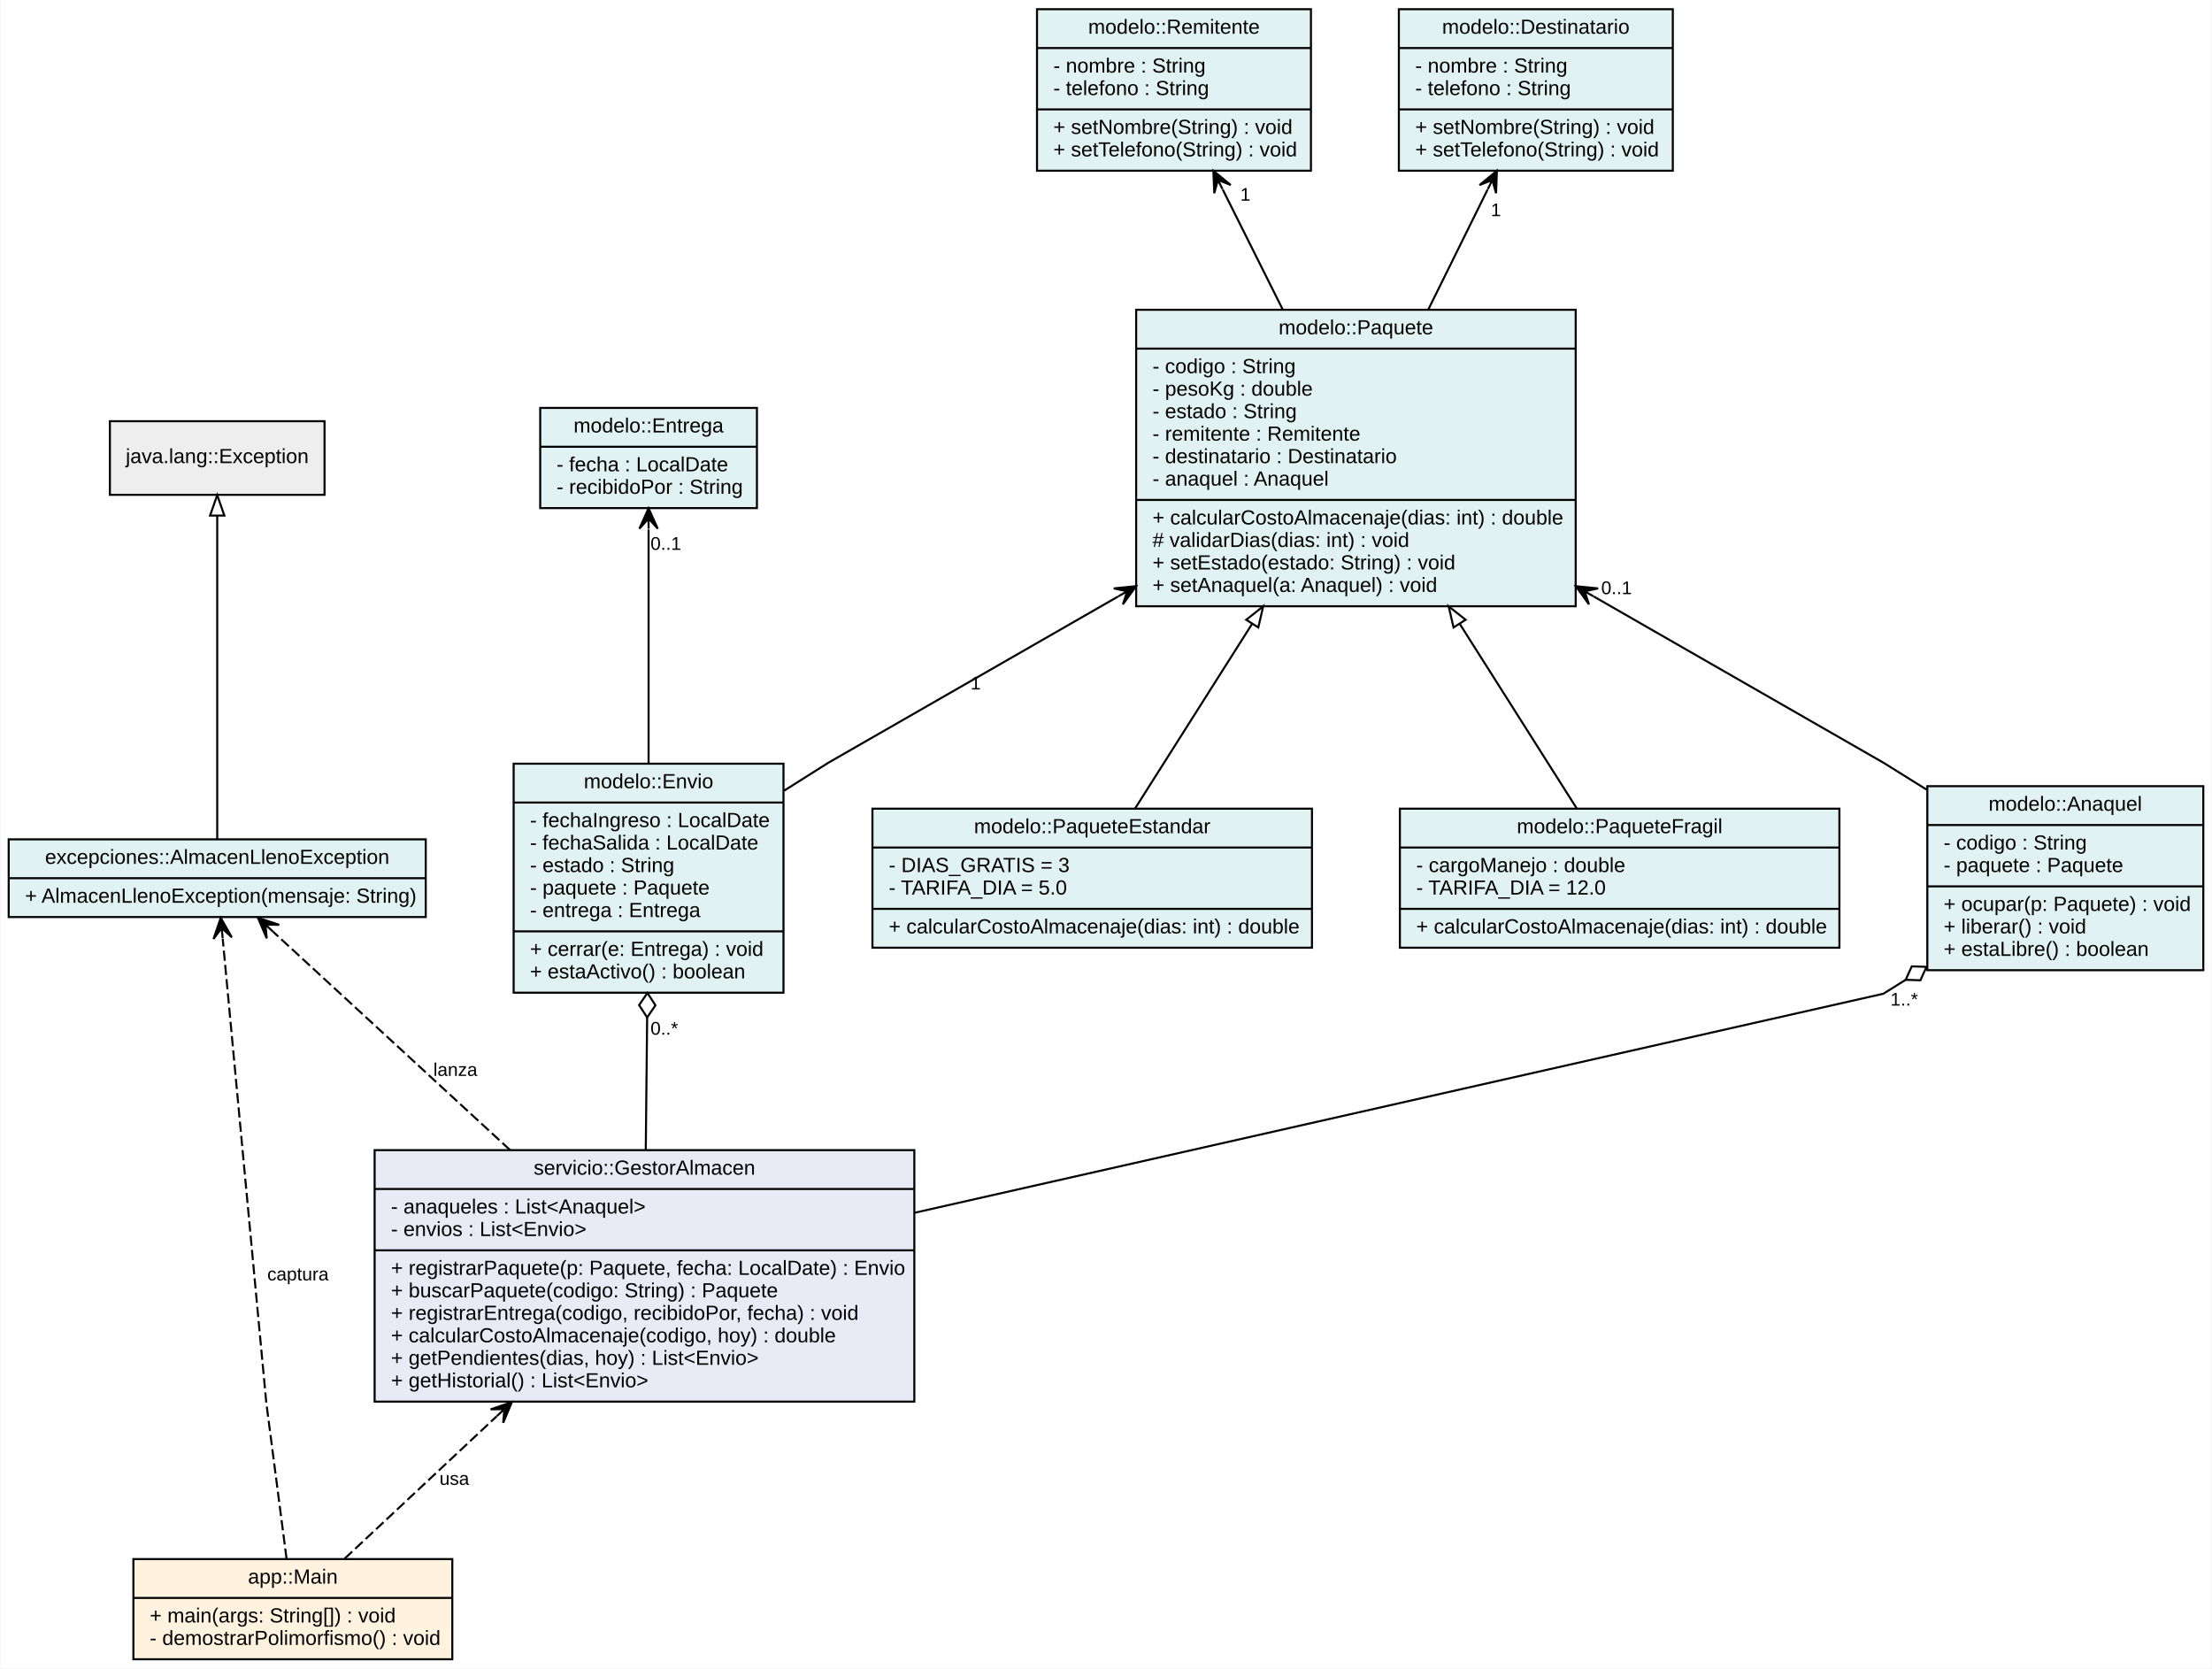
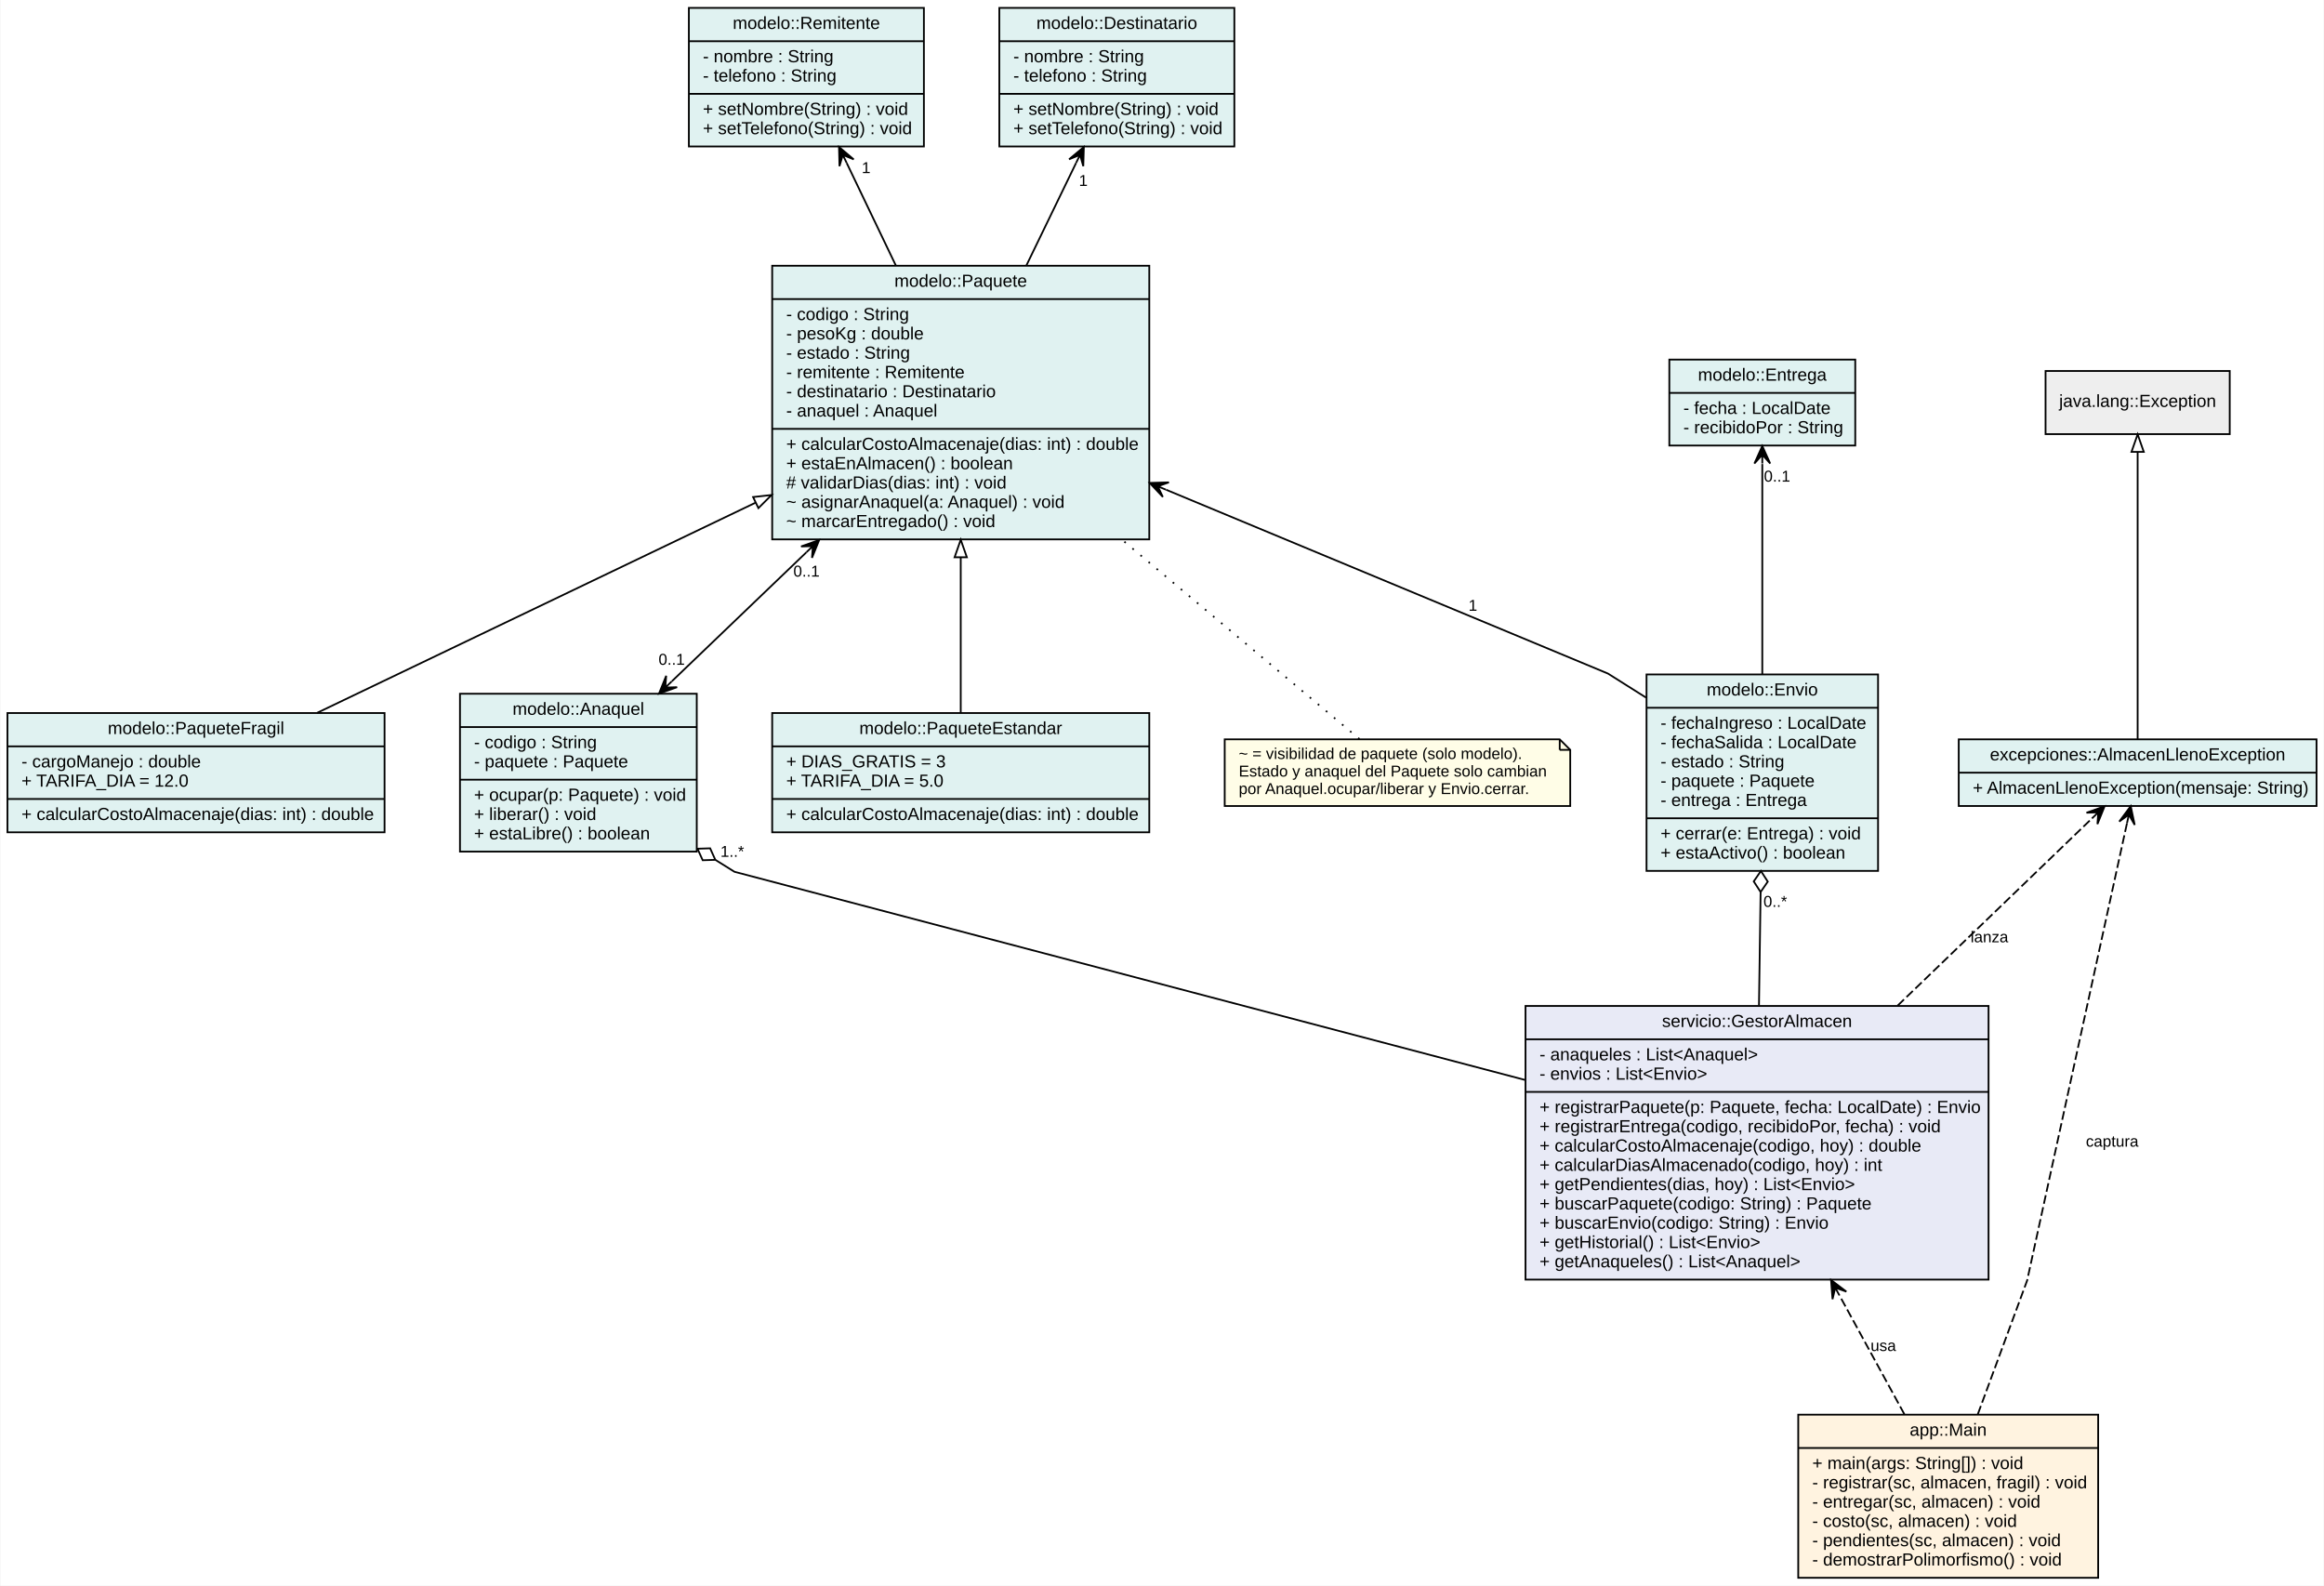
- <svg xmlns="http://www.w3.org/2000/svg" width="1082pt" height="816pt" viewBox="0.00 0.00 1081.50 816.00">
-   <g id="graph0" class="graph" transform="scale(1 1) rotate(0) translate(4 812)">
-     <polygon fill="white" stroke="transparent" points="-4,4 -4,-812 1077.5,-812 1077.5,4 -4,4" />
+ <svg xmlns="http://www.w3.org/2000/svg" width="1325pt" height="904pt" viewBox="0.00 0.00 1324.50 904.00">
+   <g id="graph0" class="graph" transform="scale(1 1) rotate(0) translate(4 900)">
+     <polygon fill="white" stroke="transparent" points="-4,4 -4,-900 1320.5,-900 1320.5,4 -4,4" />
    <g id="node1" class="node">
-       <polygon fill="#fff3e0" stroke="black" points="61,-0.5 61,-49.5 217,-49.5 217,-0.5 61,-0.5" />
-       <text text-anchor="middle" x="139" y="-37.5" font-family="Arial" font-size="10.00">app::Main</text>
-       <polyline fill="none" stroke="black" points="61,-30.5 217,-30.5 " />
-       <text text-anchor="start" x="69" y="-18.5" font-family="Arial" font-size="10.00">+ main(args: String[]) : void</text>
-       <text text-anchor="start" x="69" y="-7.5" font-family="Arial" font-size="10.00">- demostrarPolimorfismo() : void</text>
+       <polygon fill="#fff3e0" stroke="black" points="1021,-0.5 1021,-93.5 1192,-93.5 1192,-0.5 1021,-0.5" />
+       <text text-anchor="middle" x="1106.5" y="-81.5" font-family="Arial" font-size="10.00">app::Main</text>
+       <polyline fill="none" stroke="black" points="1021,-74.5 1192,-74.5 " />
+       <text text-anchor="start" x="1029" y="-62.5" font-family="Arial" font-size="10.00">+ main(args: String[]) : void</text>
+       <text text-anchor="start" x="1029" y="-51.5" font-family="Arial" font-size="10.00">- registrar(sc, almacen, fragil) : void</text>
+       <text text-anchor="start" x="1029" y="-40.5" font-family="Arial" font-size="10.00">- entregar(sc, almacen) : void</text>
+       <text text-anchor="start" x="1029" y="-29.5" font-family="Arial" font-size="10.00">- costo(sc, almacen) : void</text>
+       <text text-anchor="start" x="1029" y="-18.5" font-family="Arial" font-size="10.00">- pendientes(sc, almacen) : void</text>
+       <text text-anchor="start" x="1029" y="-7.5" font-family="Arial" font-size="10.00">- demostrarPolimorfismo() : void</text>
    </g>
    <g id="node2" class="node">
-       <polygon fill="#e8eaf6" stroke="black" points="179,-126.5 179,-249.5 443,-249.5 443,-126.5 179,-126.5" />
-       <text text-anchor="middle" x="311" y="-237.5" font-family="Arial" font-size="10.00">servicio::GestorAlmacen</text>
-       <polyline fill="none" stroke="black" points="179,-230.5 443,-230.5 " />
-       <text text-anchor="start" x="187" y="-218.5" font-family="Arial" font-size="10.00">- anaqueles : List&lt;Anaquel&gt;</text>
-       <text text-anchor="start" x="187" y="-207.5" font-family="Arial" font-size="10.00">- envios : List&lt;Envio&gt;</text>
-       <polyline fill="none" stroke="black" points="179,-200.5 443,-200.5 " />
-       <text text-anchor="start" x="187" y="-188.5" font-family="Arial" font-size="10.00">+ registrarPaquete(p: Paquete, fecha: LocalDate) : Envio</text>
-       <text text-anchor="start" x="187" y="-177.5" font-family="Arial" font-size="10.00">+ buscarPaquete(codigo: String) : Paquete</text>
-       <text text-anchor="start" x="187" y="-166.5" font-family="Arial" font-size="10.00">+ registrarEntrega(codigo, recibidoPor, fecha) : void</text>
-       <text text-anchor="start" x="187" y="-155.5" font-family="Arial" font-size="10.00">+ calcularCostoAlmacenaje(codigo, hoy) : double</text>
-       <text text-anchor="start" x="187" y="-144.5" font-family="Arial" font-size="10.00">+ getPendientes(dias, hoy) : List&lt;Envio&gt;</text>
-       <text text-anchor="start" x="187" y="-133.5" font-family="Arial" font-size="10.00">+ getHistorial() : List&lt;Envio&gt;</text>
+       <polygon fill="#e8eaf6" stroke="black" points="865.5,-170.5 865.5,-326.5 1129.5,-326.5 1129.5,-170.5 865.5,-170.5" />
+       <text text-anchor="middle" x="997.5" y="-314.5" font-family="Arial" font-size="10.00">servicio::GestorAlmacen</text>
+       <polyline fill="none" stroke="black" points="865.5,-307.5 1129.5,-307.5 " />
+       <text text-anchor="start" x="873.5" y="-295.5" font-family="Arial" font-size="10.00">- anaqueles : List&lt;Anaquel&gt;</text>
+       <text text-anchor="start" x="873.5" y="-284.5" font-family="Arial" font-size="10.00">- envios : List&lt;Envio&gt;</text>
+       <polyline fill="none" stroke="black" points="865.5,-277.5 1129.5,-277.5 " />
+       <text text-anchor="start" x="873.5" y="-265.5" font-family="Arial" font-size="10.00">+ registrarPaquete(p: Paquete, fecha: LocalDate) : Envio</text>
+       <text text-anchor="start" x="873.5" y="-254.5" font-family="Arial" font-size="10.00">+ registrarEntrega(codigo, recibidoPor, fecha) : void</text>
+       <text text-anchor="start" x="873.5" y="-243.5" font-family="Arial" font-size="10.00">+ calcularCostoAlmacenaje(codigo, hoy) : double</text>
+       <text text-anchor="start" x="873.5" y="-232.5" font-family="Arial" font-size="10.00">+ calcularDiasAlmacenado(codigo, hoy) : int</text>
+       <text text-anchor="start" x="873.5" y="-221.5" font-family="Arial" font-size="10.00">+ getPendientes(dias, hoy) : List&lt;Envio&gt;</text>
+       <text text-anchor="start" x="873.5" y="-210.5" font-family="Arial" font-size="10.00">+ buscarPaquete(codigo: String) : Paquete</text>
+       <text text-anchor="start" x="873.5" y="-199.5" font-family="Arial" font-size="10.00">+ buscarEnvio(codigo: String) : Envio</text>
+       <text text-anchor="start" x="873.5" y="-188.5" font-family="Arial" font-size="10.00">+ getHistorial() : List&lt;Envio&gt;</text>
+       <text text-anchor="start" x="873.5" y="-177.5" font-family="Arial" font-size="10.00">+ getAnaqueles() : List&lt;Anaquel&gt;</text>
    </g>
    <g id="edge4" class="edge">
-       <path fill="none" stroke="black" stroke-dasharray="5,2" d="M164.38,-49.76C184.02,-68.15 212.26,-94.57 238.71,-119.34" />
-       <polygon fill="black" stroke="black" points="246.12,-126.27 235.74,-122.72 242.47,-122.85 238.82,-119.44 238.82,-119.44 238.82,-119.44 242.47,-122.85 241.89,-116.15 246.12,-126.27 246.12,-126.27" />
-       <text text-anchor="middle" x="218" y="-85.8" font-family="Arial" font-size="9.00">usa</text>
+       <path fill="none" stroke="black" stroke-dasharray="5,2" d="M1081.49,-93.77C1070.51,-113.86 1057.25,-138.14 1044.54,-161.41" />
+       <polygon fill="black" stroke="black" points="1039.7,-170.27 1040.54,-159.33 1042.1,-165.88 1044.49,-161.49 1044.49,-161.49 1044.49,-161.49 1042.1,-165.88 1048.44,-163.65 1039.7,-170.27 1039.7,-170.27" />
+       <text text-anchor="middle" x="1069.5" y="-129.8" font-family="Arial" font-size="9.00">usa</text>
    </g>
    <g id="node3" class="node">
-       <polygon fill="#e0f2f1" stroke="black" points="0,-363.5 0,-401.5 204,-401.5 204,-363.5 0,-363.5" />
-       <text text-anchor="middle" x="102" y="-389.5" font-family="Arial" font-size="10.00">excepciones::AlmacenLlenoException</text>
-       <polyline fill="none" stroke="black" points="0,-382.5 204,-382.5 " />
-       <text text-anchor="start" x="8" y="-370.5" font-family="Arial" font-size="10.00">+ AlmacenLlenoException(mensaje: String)</text>
+       <polygon fill="#e0f2f1" stroke="black" points="1112.5,-440.5 1112.5,-478.5 1316.5,-478.5 1316.5,-440.5 1112.5,-440.5" />
+       <text text-anchor="middle" x="1214.5" y="-466.5" font-family="Arial" font-size="10.00">excepciones::AlmacenLlenoException</text>
+       <polyline fill="none" stroke="black" points="1112.5,-459.5 1316.5,-459.5 " />
+       <text text-anchor="start" x="1120.5" y="-447.5" font-family="Arial" font-size="10.00">+ AlmacenLlenoException(mensaje: String)</text>
    </g>
    <g id="edge5" class="edge">
-       <path fill="none" stroke="black" stroke-dasharray="5,2" d="M135.92,-49.7C132.07,-79.27 126,-126 126,-126 126,-126 110.95,-286.21 104.69,-352.9" />
-       <polygon fill="black" stroke="black" points="103.73,-363.13 100.18,-352.75 104.19,-358.15 104.66,-353.17 104.66,-353.17 104.66,-353.17 104.19,-358.15 109.14,-353.59 103.73,-363.13 103.73,-363.13" />
-       <text text-anchor="middle" x="141.5" y="-185.8" font-family="Arial" font-size="9.00">captura</text>
+       <path fill="none" stroke="black" stroke-dasharray="5,2" d="M1123.38,-93.78C1136.15,-128.39 1151.5,-170 1151.5,-170 1151.5,-170 1192.62,-358.32 1208.42,-430.66" />
+       <polygon fill="black" stroke="black" points="1210.56,-440.45 1204.03,-431.64 1209.49,-435.57 1208.43,-430.68 1208.43,-430.68 1208.43,-430.68 1209.49,-435.57 1212.82,-429.72 1210.56,-440.45 1210.56,-440.45" />
+       <text text-anchor="middle" x="1200" y="-246.3" font-family="Arial" font-size="9.00">captura</text>
    </g>
    <g id="edge6" class="edge">
-       <path fill="none" stroke="black" stroke-dasharray="5,2" d="M245.16,-249.64C206.06,-285.66 158.55,-329.42 129.29,-356.36" />
-       <polygon fill="black" stroke="black" points="121.91,-363.16 126.22,-353.08 125.59,-359.78 129.26,-356.39 129.26,-356.39 129.26,-356.39 125.59,-359.78 132.31,-359.7 121.91,-363.16 121.91,-363.16" />
-       <text text-anchor="middle" x="218.5" y="-285.8" font-family="Arial" font-size="9.00">lanza</text>
+       <path fill="none" stroke="black" stroke-dasharray="5,2" d="M1077.69,-326.73C1116.75,-364.36 1161.08,-407.05 1188.42,-433.38" />
+       <polygon fill="black" stroke="black" points="1195.67,-440.36 1185.34,-436.66 1192.06,-436.89 1188.46,-433.42 1188.46,-433.42 1188.46,-433.42 1192.06,-436.89 1191.58,-430.18 1195.67,-440.36 1195.67,-440.36" />
+       <text text-anchor="middle" x="1130" y="-362.8" font-family="Arial" font-size="9.00">lanza</text>
    </g>
    <g id="node10" class="node">
-       <polygon fill="#e0f2f1" stroke="black" points="938.5,-337.5 938.5,-427.5 1073.5,-427.5 1073.5,-337.5 938.5,-337.5" />
-       <text text-anchor="middle" x="1006" y="-415.5" font-family="Arial" font-size="10.00">modelo::Anaquel</text>
-       <polyline fill="none" stroke="black" points="938.5,-408.5 1073.5,-408.5 " />
-       <text text-anchor="start" x="946.5" y="-396.5" font-family="Arial" font-size="10.00">- codigo : String</text>
-       <text text-anchor="start" x="946.5" y="-385.5" font-family="Arial" font-size="10.00">- paquete : Paquete</text>
-       <polyline fill="none" stroke="black" points="938.5,-378.5 1073.5,-378.5 " />
-       <text text-anchor="start" x="946.5" y="-366.5" font-family="Arial" font-size="10.00">+ ocupar(p: Paquete) : void</text>
-       <text text-anchor="start" x="946.5" y="-355.5" font-family="Arial" font-size="10.00">+ liberar() : void</text>
-       <text text-anchor="start" x="946.5" y="-344.5" font-family="Arial" font-size="10.00">+ estaLibre() : boolean</text>
+       <polygon fill="#e0f2f1" stroke="black" points="258,-414.5 258,-504.5 393,-504.5 393,-414.5 258,-414.5" />
+       <text text-anchor="middle" x="325.5" y="-492.5" font-family="Arial" font-size="10.00">modelo::Anaquel</text>
+       <polyline fill="none" stroke="black" points="258,-485.5 393,-485.5 " />
+       <text text-anchor="start" x="266" y="-473.5" font-family="Arial" font-size="10.00">- codigo : String</text>
+       <text text-anchor="start" x="266" y="-462.5" font-family="Arial" font-size="10.00">- paquete : Paquete</text>
+       <polyline fill="none" stroke="black" points="258,-455.5 393,-455.5 " />
+       <text text-anchor="start" x="266" y="-443.5" font-family="Arial" font-size="10.00">+ ocupar(p: Paquete) : void</text>
+       <text text-anchor="start" x="266" y="-432.5" font-family="Arial" font-size="10.00">+ liberar() : void</text>
+       <text text-anchor="start" x="266" y="-421.5" font-family="Arial" font-size="10.00">+ estaLibre() : boolean</text>
    </g>
    <g id="edge7" class="edge">
-       <path fill="none" stroke="black" d="M443.24,-218.9C621.55,-259.21 917,-326 917,-326 917,-326 921.21,-328.63 927.8,-332.74" />
-       <polygon fill="none" stroke="black" points="927.91,-332.8 935.12,-332.58 938.09,-339.15 930.88,-339.37 927.91,-332.8" />
-       <text text-anchor="middle" x="927.18" y="-320.19" font-family="Arial" font-size="9.00">1..*</text>
+       <path fill="none" stroke="black" d="M865.21,-284.33C693.2,-329.62 414.5,-403 414.5,-403 414.5,-403 410.29,-405.63 403.7,-409.74" />
+       <polygon fill="none" stroke="black" points="403.59,-409.8 400.62,-416.37 393.41,-416.15 396.38,-409.58 403.59,-409.8" />
+       <text text-anchor="middle" x="413.26" y="-411.53" font-family="Arial" font-size="9.00">1..*</text>
    </g>
    <g id="node11" class="node">
-       <polygon fill="#e0f2f1" stroke="black" points="247,-326.5 247,-438.5 379,-438.5 379,-326.5 247,-326.5" />
-       <text text-anchor="middle" x="313" y="-426.5" font-family="Arial" font-size="10.00">modelo::Envio</text>
-       <polyline fill="none" stroke="black" points="247,-419.5 379,-419.5 " />
-       <text text-anchor="start" x="255" y="-407.5" font-family="Arial" font-size="10.00">- fechaIngreso : LocalDate</text>
-       <text text-anchor="start" x="255" y="-396.5" font-family="Arial" font-size="10.00">- fechaSalida : LocalDate</text>
-       <text text-anchor="start" x="255" y="-385.5" font-family="Arial" font-size="10.00">- estado : String</text>
-       <text text-anchor="start" x="255" y="-374.5" font-family="Arial" font-size="10.00">- paquete : Paquete</text>
-       <text text-anchor="start" x="255" y="-363.5" font-family="Arial" font-size="10.00">- entrega : Entrega</text>
-       <polyline fill="none" stroke="black" points="247,-356.5 379,-356.5 " />
-       <text text-anchor="start" x="255" y="-344.5" font-family="Arial" font-size="10.00">+ cerrar(e: Entrega) : void</text>
-       <text text-anchor="start" x="255" y="-333.5" font-family="Arial" font-size="10.00">+ estaActivo() : boolean</text>
+       <polygon fill="#e0f2f1" stroke="black" points="934.5,-403.5 934.5,-515.5 1066.5,-515.5 1066.5,-403.5 934.5,-403.5" />
+       <text text-anchor="middle" x="1000.5" y="-503.5" font-family="Arial" font-size="10.00">modelo::Envio</text>
+       <polyline fill="none" stroke="black" points="934.5,-496.5 1066.5,-496.5 " />
+       <text text-anchor="start" x="942.5" y="-484.5" font-family="Arial" font-size="10.00">- fechaIngreso : LocalDate</text>
+       <text text-anchor="start" x="942.5" y="-473.5" font-family="Arial" font-size="10.00">- fechaSalida : LocalDate</text>
+       <text text-anchor="start" x="942.5" y="-462.5" font-family="Arial" font-size="10.00">- estado : String</text>
+       <text text-anchor="start" x="942.5" y="-451.5" font-family="Arial" font-size="10.00">- paquete : Paquete</text>
+       <text text-anchor="start" x="942.5" y="-440.5" font-family="Arial" font-size="10.00">- entrega : Entrega</text>
+       <polyline fill="none" stroke="black" points="934.5,-433.5 1066.5,-433.5 " />
+       <text text-anchor="start" x="942.5" y="-421.5" font-family="Arial" font-size="10.00">+ cerrar(e: Entrega) : void</text>
+       <text text-anchor="start" x="942.5" y="-410.5" font-family="Arial" font-size="10.00">+ estaActivo() : boolean</text>
    </g>
    <g id="edge8" class="edge">
-       <path fill="none" stroke="black" d="M311.63,-249.64C311.84,-270.19 312.08,-293.25 312.3,-314.28" />
-       <polygon fill="none" stroke="black" points="312.3,-314.39 316.36,-320.34 312.43,-326.39 308.37,-320.43 312.3,-314.39" />
-       <text text-anchor="middle" x="320.69" y="-305.97" font-family="Arial" font-size="9.00">0..*</text>
+       <path fill="none" stroke="black" d="M998.61,-326.73C998.91,-347.92 999.24,-370.71 999.54,-391.29" />
+       <polygon fill="none" stroke="black" points="999.54,-391.45 1003.62,-397.39 999.71,-403.45 995.62,-397.51 999.54,-391.45" />
+       <text text-anchor="middle" x="1007.9" y="-383" font-family="Arial" font-size="9.00">0..*</text>
    </g>
    <g id="node4" class="node">
-       <polygon fill="#eeeeee" stroke="black" points="49.5,-570 49.5,-606 154.5,-606 154.5,-570 49.5,-570" />
-       <text text-anchor="middle" x="102" y="-585.5" font-family="Arial" font-size="10.00">java.lang::Exception</text>
+       <polygon fill="#eeeeee" stroke="black" points="1162,-652.5 1162,-688.5 1267,-688.5 1267,-652.5 1162,-652.5" />
+       <text text-anchor="middle" x="1214.5" y="-668" font-family="Arial" font-size="10.00">java.lang::Exception</text>
    </g>
    <g id="edge3" class="edge">
-       <path fill="none" stroke="black" d="M102,-401.56C102,-437.35 102,-517.48 102,-559.73" />
-       <polygon fill="none" stroke="black" points="98.5,-559.85 102,-569.85 105.5,-559.85 98.5,-559.85" />
+       <path fill="none" stroke="black" d="M1214.5,-478.68C1214.5,-515.49 1214.5,-598.98 1214.5,-642.3" />
+       <polygon fill="none" stroke="black" points="1211,-642.39 1214.5,-652.39 1218,-642.39 1211,-642.39" />
    </g>
    <g id="node5" class="node">
-       <polygon fill="#e0f2f1" stroke="black" points="551.5,-515.5 551.5,-660.5 766.5,-660.5 766.5,-515.5 551.5,-515.5" />
-       <text text-anchor="middle" x="659" y="-648.5" font-family="Arial" font-size="10.00">modelo::Paquete</text>
-       <polyline fill="none" stroke="black" points="551.5,-641.5 766.5,-641.5 " />
-       <text text-anchor="start" x="559.5" y="-629.5" font-family="Arial" font-size="10.00">- codigo : String</text>
-       <text text-anchor="start" x="559.5" y="-618.5" font-family="Arial" font-size="10.00">- pesoKg : double</text>
-       <text text-anchor="start" x="559.5" y="-607.5" font-family="Arial" font-size="10.00">- estado : String</text>
-       <text text-anchor="start" x="559.5" y="-596.5" font-family="Arial" font-size="10.00">- remitente : Remitente</text>
-       <text text-anchor="start" x="559.5" y="-585.5" font-family="Arial" font-size="10.00">- destinatario : Destinatario</text>
-       <text text-anchor="start" x="559.5" y="-574.5" font-family="Arial" font-size="10.00">- anaquel : Anaquel</text>
-       <polyline fill="none" stroke="black" points="551.5,-567.5 766.5,-567.5 " />
-       <text text-anchor="start" x="559.5" y="-555.5" font-family="Arial" font-size="10.00">+ calcularCostoAlmacenaje(dias: int) : double</text>
-       <text text-anchor="start" x="559.5" y="-544.5" font-family="Arial" font-size="10.00"># validarDias(dias: int) : void</text>
-       <text text-anchor="start" x="559.5" y="-533.5" font-family="Arial" font-size="10.00">+ setEstado(estado: String) : void</text>
-       <text text-anchor="start" x="559.5" y="-522.5" font-family="Arial" font-size="10.00">+ setAnaquel(a: Anaquel) : void</text>
+       <polygon fill="#e0f2f1" stroke="black" points="436,-592.5 436,-748.5 651,-748.5 651,-592.5 436,-592.5" />
+       <text text-anchor="middle" x="543.5" y="-736.5" font-family="Arial" font-size="10.00">modelo::Paquete</text>
+       <polyline fill="none" stroke="black" points="436,-729.5 651,-729.5 " />
+       <text text-anchor="start" x="444" y="-717.5" font-family="Arial" font-size="10.00">- codigo : String</text>
+       <text text-anchor="start" x="444" y="-706.5" font-family="Arial" font-size="10.00">- pesoKg : double</text>
+       <text text-anchor="start" x="444" y="-695.5" font-family="Arial" font-size="10.00">- estado : String</text>
+       <text text-anchor="start" x="444" y="-684.5" font-family="Arial" font-size="10.00">- remitente : Remitente</text>
+       <text text-anchor="start" x="444" y="-673.5" font-family="Arial" font-size="10.00">- destinatario : Destinatario</text>
+       <text text-anchor="start" x="444" y="-662.5" font-family="Arial" font-size="10.00">- anaquel : Anaquel</text>
+       <polyline fill="none" stroke="black" points="436,-655.5 651,-655.5 " />
+       <text text-anchor="start" x="444" y="-643.5" font-family="Arial" font-size="10.00">+ calcularCostoAlmacenaje(dias: int) : double</text>
+       <text text-anchor="start" x="444" y="-632.5" font-family="Arial" font-size="10.00">+ estaEnAlmacen() : boolean</text>
+       <text text-anchor="start" x="444" y="-621.5" font-family="Arial" font-size="10.00"># validarDias(dias: int) : void</text>
+       <text text-anchor="start" x="444" y="-610.5" font-family="Arial" font-size="10.00">~ asignarAnaquel(a: Anaquel) : void</text>
+       <text text-anchor="start" x="444" y="-599.5" font-family="Arial" font-size="10.00">~ marcarEntregado() : void</text>
    </g>
    <g id="node8" class="node">
-       <polygon fill="#e0f2f1" stroke="black" points="503,-728.5 503,-807.5 637,-807.5 637,-728.5 503,-728.5" />
-       <text text-anchor="middle" x="570" y="-795.5" font-family="Arial" font-size="10.00">modelo::Remitente</text>
-       <polyline fill="none" stroke="black" points="503,-788.5 637,-788.5 " />
-       <text text-anchor="start" x="511" y="-776.5" font-family="Arial" font-size="10.00">- nombre : String</text>
-       <text text-anchor="start" x="511" y="-765.5" font-family="Arial" font-size="10.00">- telefono : String</text>
-       <polyline fill="none" stroke="black" points="503,-758.5 637,-758.5 " />
-       <text text-anchor="start" x="511" y="-746.5" font-family="Arial" font-size="10.00">+ setNombre(String) : void</text>
-       <text text-anchor="start" x="511" y="-735.5" font-family="Arial" font-size="10.00">+ setTelefono(String) : void</text>
+       <polygon fill="#e0f2f1" stroke="black" points="388.5,-816.5 388.5,-895.5 522.5,-895.5 522.5,-816.5 388.5,-816.5" />
+       <text text-anchor="middle" x="455.5" y="-883.5" font-family="Arial" font-size="10.00">modelo::Remitente</text>
+       <polyline fill="none" stroke="black" points="388.5,-876.5 522.5,-876.5 " />
+       <text text-anchor="start" x="396.5" y="-864.5" font-family="Arial" font-size="10.00">- nombre : String</text>
+       <text text-anchor="start" x="396.5" y="-853.5" font-family="Arial" font-size="10.00">- telefono : String</text>
+       <polyline fill="none" stroke="black" points="388.5,-846.5 522.5,-846.5 " />
+       <text text-anchor="start" x="396.5" y="-834.5" font-family="Arial" font-size="10.00">+ setNombre(String) : void</text>
+       <text text-anchor="start" x="396.5" y="-823.5" font-family="Arial" font-size="10.00">+ setTelefono(String) : void</text>
    </g>
    <g id="edge12" class="edge">
-       <path fill="none" stroke="black" d="M623.19,-660.63C613.31,-680.37 602.85,-701.3 593.84,-719.33" />
-       <polygon fill="black" stroke="black" points="589.27,-728.47 589.71,-717.51 591.5,-723.99 593.74,-719.52 593.74,-719.52 593.74,-719.52 591.5,-723.99 597.76,-721.53 589.27,-728.47 589.27,-728.47" />
-       <text text-anchor="middle" x="604.93" y="-713.83" font-family="Arial" font-size="9.00">1</text>
+       <path fill="none" stroke="black" d="M506.56,-748.52C497.03,-768.4 487.04,-789.23 478.46,-807.13" />
+       <polygon fill="black" stroke="black" points="474.1,-816.21 474.37,-805.25 476.26,-811.7 478.43,-807.19 478.43,-807.19 478.43,-807.19 476.26,-811.7 482.48,-809.14 474.1,-816.21 474.1,-816.21" />
+       <text text-anchor="middle" x="489.56" y="-801.32" font-family="Arial" font-size="9.00">1</text>
    </g>
    <g id="node9" class="node">
-       <polygon fill="#e0f2f1" stroke="black" points="680,-728.5 680,-807.5 814,-807.5 814,-728.5 680,-728.5" />
-       <text text-anchor="middle" x="747" y="-795.5" font-family="Arial" font-size="10.00">modelo::Destinatario</text>
-       <polyline fill="none" stroke="black" points="680,-788.5 814,-788.5 " />
-       <text text-anchor="start" x="688" y="-776.5" font-family="Arial" font-size="10.00">- nombre : String</text>
-       <text text-anchor="start" x="688" y="-765.5" font-family="Arial" font-size="10.00">- telefono : String</text>
-       <polyline fill="none" stroke="black" points="680,-758.5 814,-758.5 " />
-       <text text-anchor="start" x="688" y="-746.5" font-family="Arial" font-size="10.00">+ setNombre(String) : void</text>
-       <text text-anchor="start" x="688" y="-735.5" font-family="Arial" font-size="10.00">+ setTelefono(String) : void</text>
+       <polygon fill="#e0f2f1" stroke="black" points="565.5,-816.5 565.5,-895.5 699.5,-895.5 699.5,-816.5 565.5,-816.5" />
+       <text text-anchor="middle" x="632.5" y="-883.5" font-family="Arial" font-size="10.00">modelo::Destinatario</text>
+       <polyline fill="none" stroke="black" points="565.5,-876.5 699.5,-876.5 " />
+       <text text-anchor="start" x="573.5" y="-864.5" font-family="Arial" font-size="10.00">- nombre : String</text>
+       <text text-anchor="start" x="573.5" y="-853.5" font-family="Arial" font-size="10.00">- telefono : String</text>
+       <polyline fill="none" stroke="black" points="565.5,-846.5 699.5,-846.5 " />
+       <text text-anchor="start" x="573.5" y="-834.5" font-family="Arial" font-size="10.00">+ setNombre(String) : void</text>
+       <text text-anchor="start" x="573.5" y="-823.5" font-family="Arial" font-size="10.00">+ setTelefono(String) : void</text>
    </g>
    <g id="edge13" class="edge">
-       <path fill="none" stroke="black" d="M694.41,-660.63C704.17,-680.37 714.52,-701.3 723.43,-719.33" />
-       <polygon fill="black" stroke="black" points="727.95,-728.47 719.48,-721.5 725.73,-723.98 723.52,-719.5 723.52,-719.5 723.52,-719.5 725.73,-723.98 727.55,-717.51 727.95,-728.47 727.95,-728.47" />
-       <text text-anchor="middle" x="727.49" y="-706.27" font-family="Arial" font-size="9.00">1</text>
+       <path fill="none" stroke="black" d="M580.86,-748.52C590.5,-768.4 600.6,-789.23 609.28,-807.13" />
+       <polygon fill="black" stroke="black" points="613.69,-816.21 605.27,-809.18 611.51,-811.71 609.32,-807.21 609.32,-807.21 609.32,-807.21 611.51,-811.71 613.37,-805.25 613.69,-816.21 613.69,-816.21" />
+       <text text-anchor="middle" x="613.38" y="-794.01" font-family="Arial" font-size="9.00">1</text>
    </g>
    <g id="node6" class="node">
-       <polygon fill="#e0f2f1" stroke="black" points="422.5,-348.5 422.5,-416.5 637.5,-416.5 637.5,-348.5 422.5,-348.5" />
-       <text text-anchor="middle" x="530" y="-404.5" font-family="Arial" font-size="10.00">modelo::PaqueteEstandar</text>
-       <polyline fill="none" stroke="black" points="422.5,-397.5 637.5,-397.5 " />
-       <text text-anchor="start" x="430.5" y="-385.5" font-family="Arial" font-size="10.00">- DIAS_GRATIS = 3</text>
-       <text text-anchor="start" x="430.5" y="-374.5" font-family="Arial" font-size="10.00">- TARIFA_DIA = 5.0</text>
-       <polyline fill="none" stroke="black" points="422.5,-367.5 637.5,-367.5 " />
-       <text text-anchor="start" x="430.5" y="-355.5" font-family="Arial" font-size="10.00">+ calcularCostoAlmacenaje(dias: int) : double</text>
+       <polygon fill="#e0f2f1" stroke="black" points="436,-425.5 436,-493.5 651,-493.5 651,-425.5 436,-425.5" />
+       <text text-anchor="middle" x="543.5" y="-481.5" font-family="Arial" font-size="10.00">modelo::PaqueteEstandar</text>
+       <polyline fill="none" stroke="black" points="436,-474.5 651,-474.5 " />
+       <text text-anchor="start" x="444" y="-462.5" font-family="Arial" font-size="10.00">+ DIAS_GRATIS = 3</text>
+       <text text-anchor="start" x="444" y="-451.5" font-family="Arial" font-size="10.00">+ TARIFA_DIA = 5.0</text>
+       <polyline fill="none" stroke="black" points="436,-444.5 651,-444.5 " />
+       <text text-anchor="start" x="444" y="-432.5" font-family="Arial" font-size="10.00">+ calcularCostoAlmacenaje(dias: int) : double</text>
    </g>
    <g id="edge1" class="edge">
-       <path fill="none" stroke="black" d="M551.01,-416.65C566.48,-441.05 588.19,-475.3 608.09,-506.69" />
-       <polygon fill="none" stroke="black" points="605.34,-508.89 613.65,-515.46 611.25,-505.14 605.34,-508.89" />
+       <path fill="none" stroke="black" d="M543.5,-493.62C543.5,-517.5 543.5,-550.93 543.5,-582.23" />
+       <polygon fill="none" stroke="black" points="540,-582.3 543.5,-592.3 547,-582.3 540,-582.3" />
    </g>
    <g id="node7" class="node">
-       <polygon fill="#e0f2f1" stroke="black" points="680.5,-348.5 680.5,-416.5 895.5,-416.5 895.5,-348.5 680.5,-348.5" />
-       <text text-anchor="middle" x="788" y="-404.5" font-family="Arial" font-size="10.00">modelo::PaqueteFragil</text>
-       <polyline fill="none" stroke="black" points="680.5,-397.5 895.5,-397.5 " />
-       <text text-anchor="start" x="688.5" y="-385.5" font-family="Arial" font-size="10.00">- cargoManejo : double</text>
-       <text text-anchor="start" x="688.5" y="-374.5" font-family="Arial" font-size="10.00">- TARIFA_DIA = 12.0</text>
-       <polyline fill="none" stroke="black" points="680.5,-367.5 895.5,-367.5 " />
-       <text text-anchor="start" x="688.5" y="-355.5" font-family="Arial" font-size="10.00">+ calcularCostoAlmacenaje(dias: int) : double</text>
+       <polygon fill="#e0f2f1" stroke="black" points="0,-425.5 0,-493.5 215,-493.5 215,-425.5 0,-425.5" />
+       <text text-anchor="middle" x="107.5" y="-481.5" font-family="Arial" font-size="10.00">modelo::PaqueteFragil</text>
+       <polyline fill="none" stroke="black" points="0,-474.5 215,-474.5 " />
+       <text text-anchor="start" x="8" y="-462.5" font-family="Arial" font-size="10.00">- cargoManejo : double</text>
+       <text text-anchor="start" x="8" y="-451.5" font-family="Arial" font-size="10.00">+ TARIFA_DIA = 12.0</text>
+       <polyline fill="none" stroke="black" points="0,-444.5 215,-444.5 " />
+       <text text-anchor="start" x="8" y="-432.5" font-family="Arial" font-size="10.00">+ calcularCostoAlmacenaje(dias: int) : double</text>
    </g>
    <g id="edge2" class="edge">
-       <path fill="none" stroke="black" d="M766.99,-416.65C751.52,-441.05 729.81,-475.3 709.91,-506.69" />
-       <polygon fill="none" stroke="black" points="706.75,-505.14 704.35,-515.46 712.66,-508.89 706.75,-505.14" />
+       <path fill="none" stroke="black" d="M176.59,-493.62C243.64,-525.76 346.69,-575.16 426.53,-613.43" />
+       <polygon fill="none" stroke="black" points="425.12,-616.63 435.65,-617.8 428.15,-610.32 425.12,-616.63" />
    </g>
    <g id="edge11" class="edge">
-       <path fill="none" stroke="black" d="M938.09,-425.85C925.91,-433.44 917,-439 917,-439 917,-439 843.74,-481.03 775.3,-520.29" />
-       <polygon fill="black" stroke="black" points="766.55,-525.31 772.98,-516.43 770.88,-522.82 775.22,-520.33 775.22,-520.33 775.22,-520.33 770.88,-522.82 777.46,-524.23 766.55,-525.31 766.55,-525.31" />
-       <text text-anchor="middle" x="786.48" y="-521.42" font-family="Arial" font-size="9.00">0..1</text>
+       <path fill="none" stroke="black" d="M378.78,-511.58C401.87,-533.72 429.52,-560.23 455.52,-585.15" />
+       <polygon fill="black" stroke="black" points="371.47,-504.57 381.8,-508.24 375.08,-508.03 378.68,-511.49 378.68,-511.49 378.68,-511.49 375.08,-508.03 375.57,-514.74 371.47,-504.57 371.47,-504.57" />
+       <polygon fill="black" stroke="black" points="462.8,-592.13 452.47,-588.46 459.19,-588.67 455.58,-585.21 455.58,-585.21 455.58,-585.21 459.19,-588.67 458.7,-581.96 462.8,-592.13 462.8,-592.13" />
+       <text text-anchor="middle" x="455.57" y="-571.29" font-family="Arial" font-size="9.00">0..1</text>
+       <text text-anchor="middle" x="378.7" y="-521.01" font-family="Arial" font-size="9.00">0..1</text>
    </g>
    <g id="edge9" class="edge">
-       <path fill="none" stroke="black" d="M379.25,-425.28C391.75,-433.17 401,-439 401,-439 401,-439 474.26,-481.03 542.7,-520.29" />
-       <polygon fill="black" stroke="black" points="551.45,-525.31 540.54,-524.23 547.12,-522.82 542.78,-520.33 542.78,-520.33 542.78,-520.33 547.12,-522.82 545.02,-516.43 551.45,-525.31 551.45,-525.31" />
-       <text text-anchor="middle" x="473" y="-474.8" font-family="Arial" font-size="9.00">1</text>
+       <path fill="none" stroke="black" d="M934.25,-502.28C921.75,-510.17 912.5,-516 912.5,-516 912.5,-516 768.65,-575.84 660.58,-620.8" />
+       <polygon fill="black" stroke="black" points="651.22,-624.69 658.73,-616.69 655.84,-622.77 660.46,-620.85 660.46,-620.85 660.46,-620.85 655.84,-622.77 662.18,-625 651.22,-624.69 651.22,-624.69" />
+       <text text-anchor="middle" x="835.5" y="-551.8" font-family="Arial" font-size="9.00">1</text>
    </g>
    <g id="node12" class="node">
-       <polygon fill="#e0f2f1" stroke="black" points="260,-563.5 260,-612.5 366,-612.5 366,-563.5 260,-563.5" />
-       <text text-anchor="middle" x="313" y="-600.5" font-family="Arial" font-size="10.00">modelo::Entrega</text>
-       <polyline fill="none" stroke="black" points="260,-593.5 366,-593.5 " />
-       <text text-anchor="start" x="268" y="-581.5" font-family="Arial" font-size="10.00">- fecha : LocalDate</text>
-       <text text-anchor="start" x="268" y="-570.5" font-family="Arial" font-size="10.00">- recibidoPor : String</text>
+       <polygon fill="#e0f2f1" stroke="black" points="947.5,-646 947.5,-695 1053.5,-695 1053.5,-646 947.5,-646" />
+       <text text-anchor="middle" x="1000.5" y="-683" font-family="Arial" font-size="10.00">modelo::Entrega</text>
+       <polyline fill="none" stroke="black" points="947.5,-676 1053.5,-676 " />
+       <text text-anchor="start" x="955.5" y="-664" font-family="Arial" font-size="10.00">- fecha : LocalDate</text>
+       <text text-anchor="start" x="955.5" y="-653" font-family="Arial" font-size="10.00">- recibidoPor : String</text>
    </g>
    <g id="edge10" class="edge">
-       <path fill="none" stroke="black" d="M313,-438.57C313,-475.11 313,-521.9 313,-553.08" />
-       <polygon fill="black" stroke="black" points="313,-563.42 308.5,-553.42 313,-558.42 313,-553.42 313,-553.42 313,-553.42 313,-558.42 317.5,-553.42 313,-563.42 313,-563.42" />
-       <text text-anchor="middle" x="321.45" y="-543.09" font-family="Arial" font-size="9.00">0..1</text>
+       <path fill="none" stroke="black" d="M1000.5,-515.69C1000.5,-553.72 1000.5,-603.05 1000.5,-635.46" />
+       <polygon fill="black" stroke="black" points="1000.5,-645.76 996,-635.76 1000.5,-640.76 1000.5,-635.76 1000.5,-635.76 1000.5,-635.76 1000.5,-640.76 1005,-635.76 1000.5,-645.76 1000.5,-645.76" />
+       <text text-anchor="middle" x="1008.95" y="-625.43" font-family="Arial" font-size="9.00">0..1</text>
+     </g>
+     <g id="node13" class="node">
+       <polygon fill="#fffde7" stroke="black" points="885,-478.5 694,-478.5 694,-440.5 891,-440.5 891,-472.5 885,-478.5" />
+       <polyline fill="none" stroke="black" points="885,-478.5 885,-472.5 " />
+       <polyline fill="none" stroke="black" points="891,-472.5 885,-472.5 " />
+       <text text-anchor="start" x="702" y="-467.3" font-family="Arial" font-size="9.00">~ = visibilidad de paquete (solo modelo).</text>
+       <text text-anchor="start" x="702" y="-457.3" font-family="Arial" font-size="9.00">Estado y anaquel del Paquete solo cambian</text>
+       <text text-anchor="start" x="702" y="-447.3" font-family="Arial" font-size="9.00">por Anaquel.ocupar/liberar y Envio.cerrar.</text>
+     </g>
+     <g id="edge14" class="edge">
+       <path fill="none" stroke="black" stroke-dasharray="1,5" d="M770.84,-478.68C740.73,-503.96 684.38,-551.25 635.32,-592.43" />
    </g>
  </g>
</svg>
